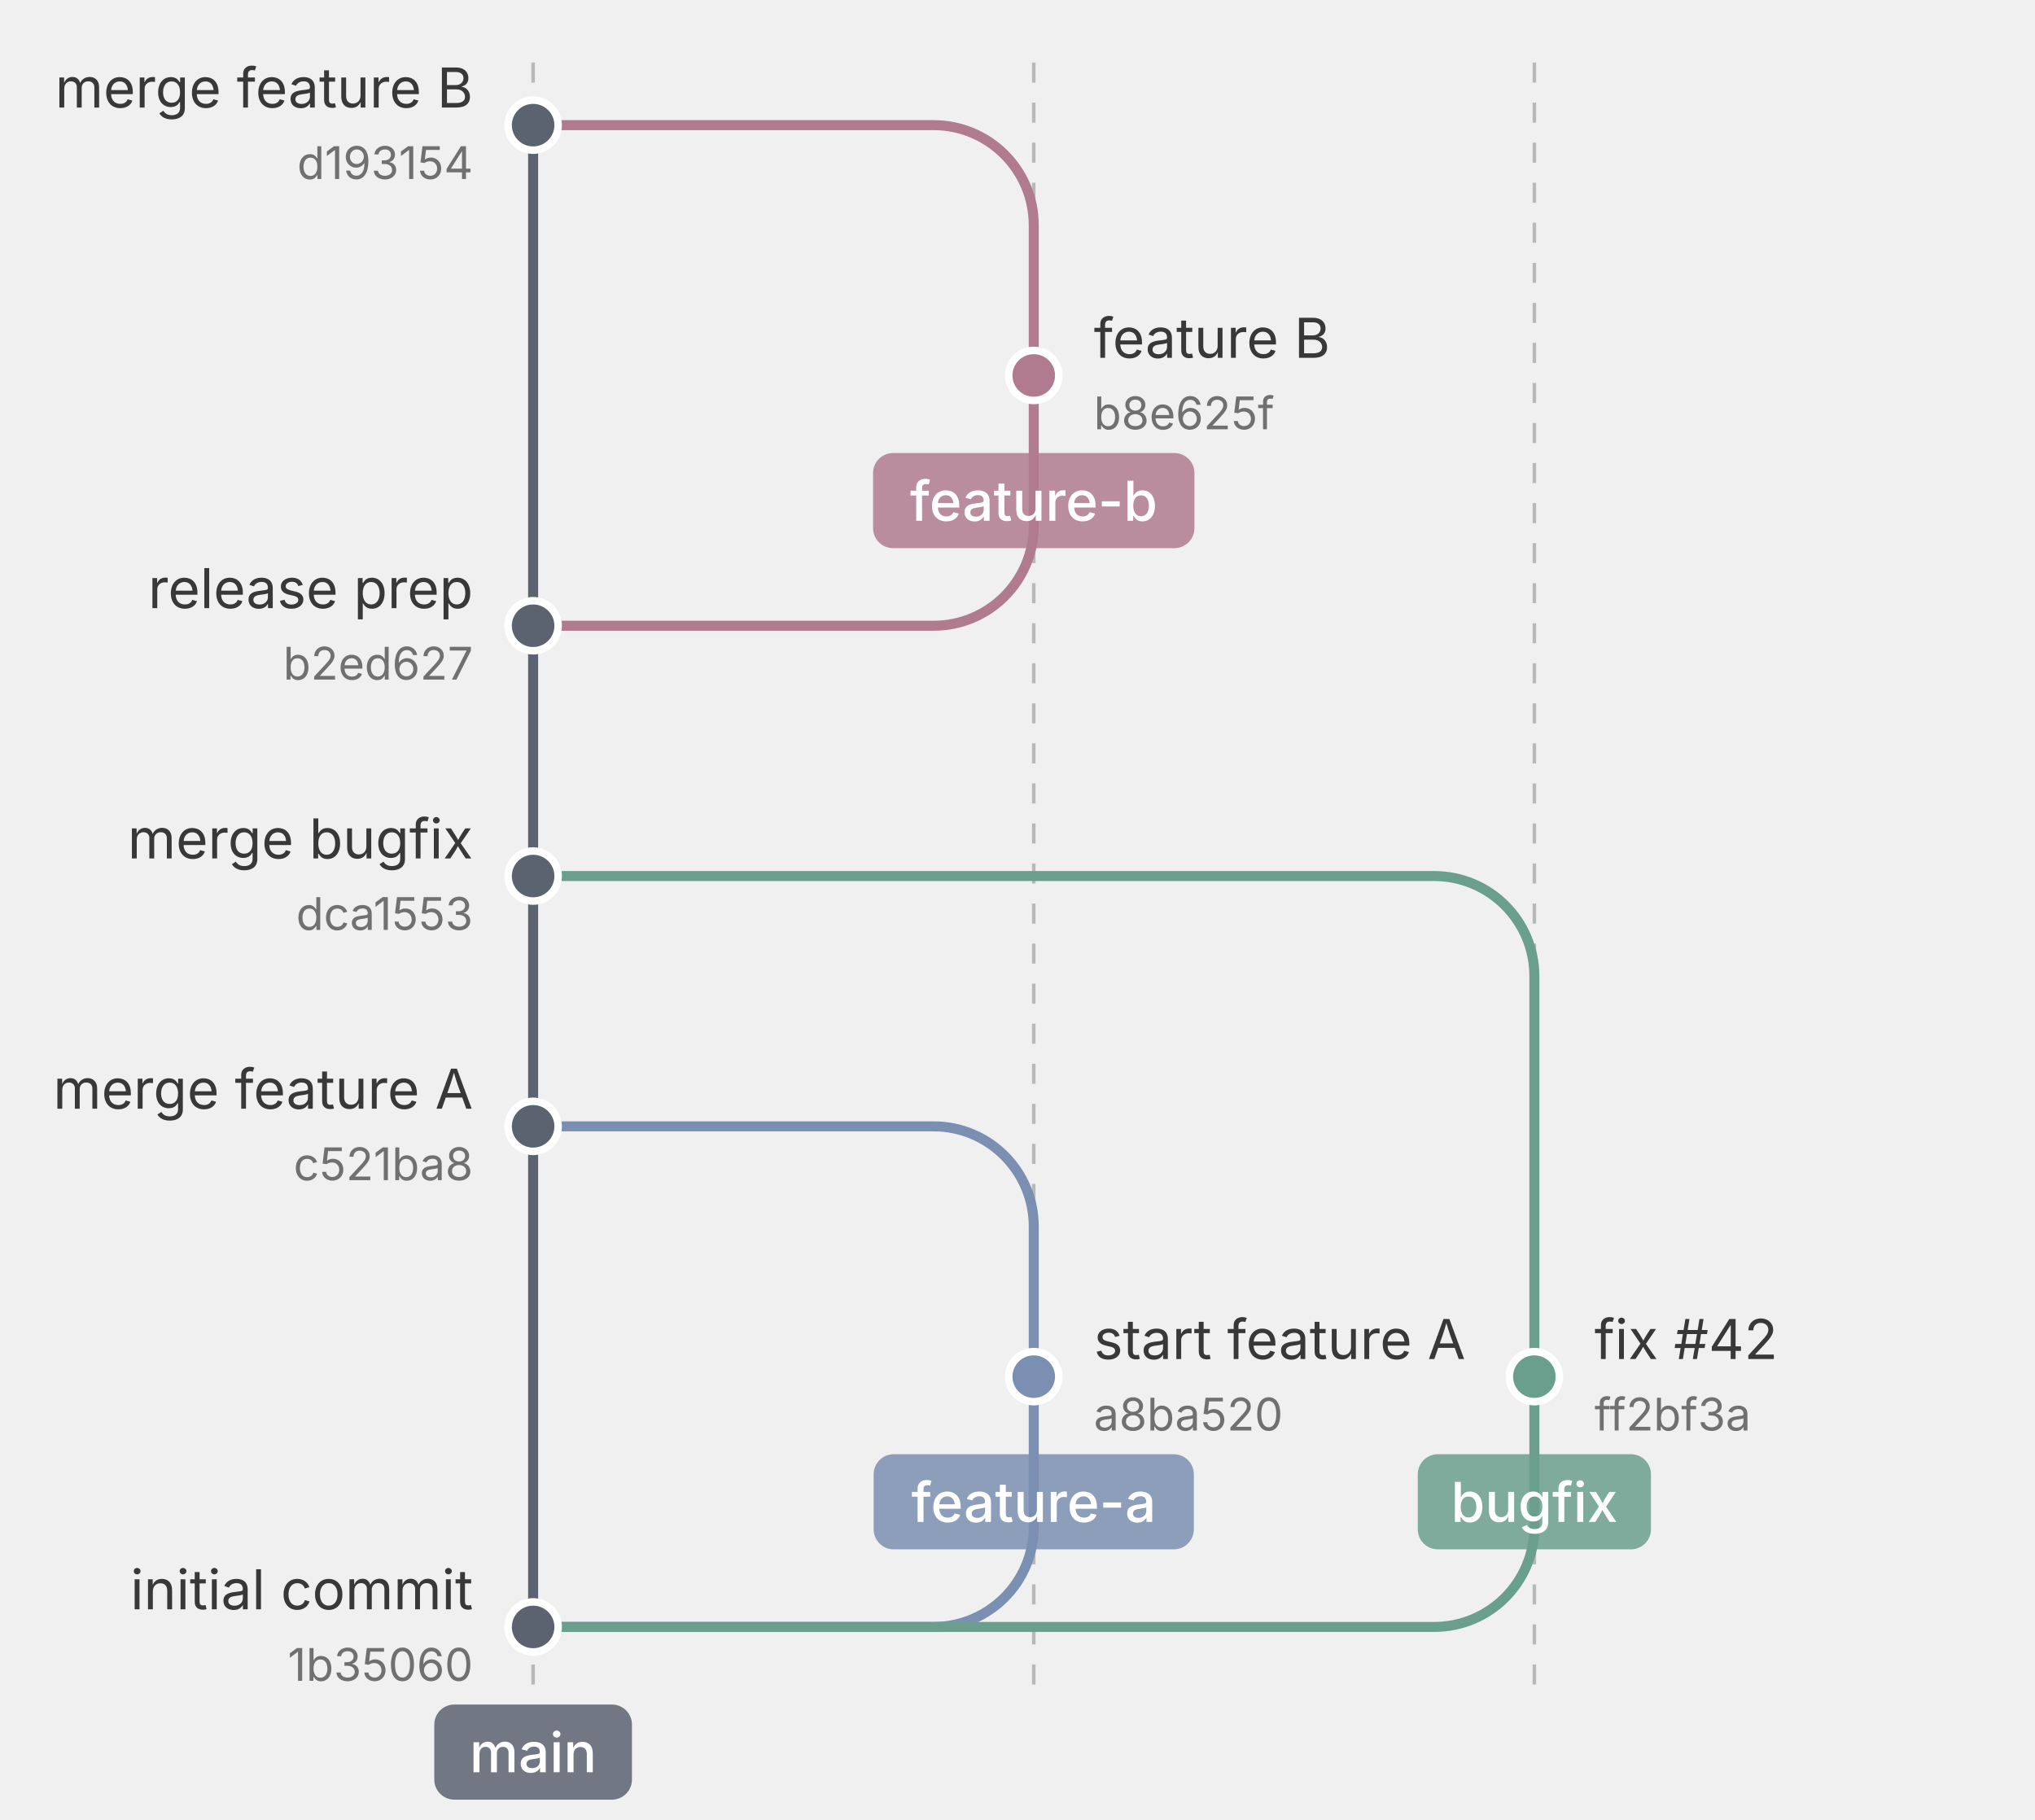
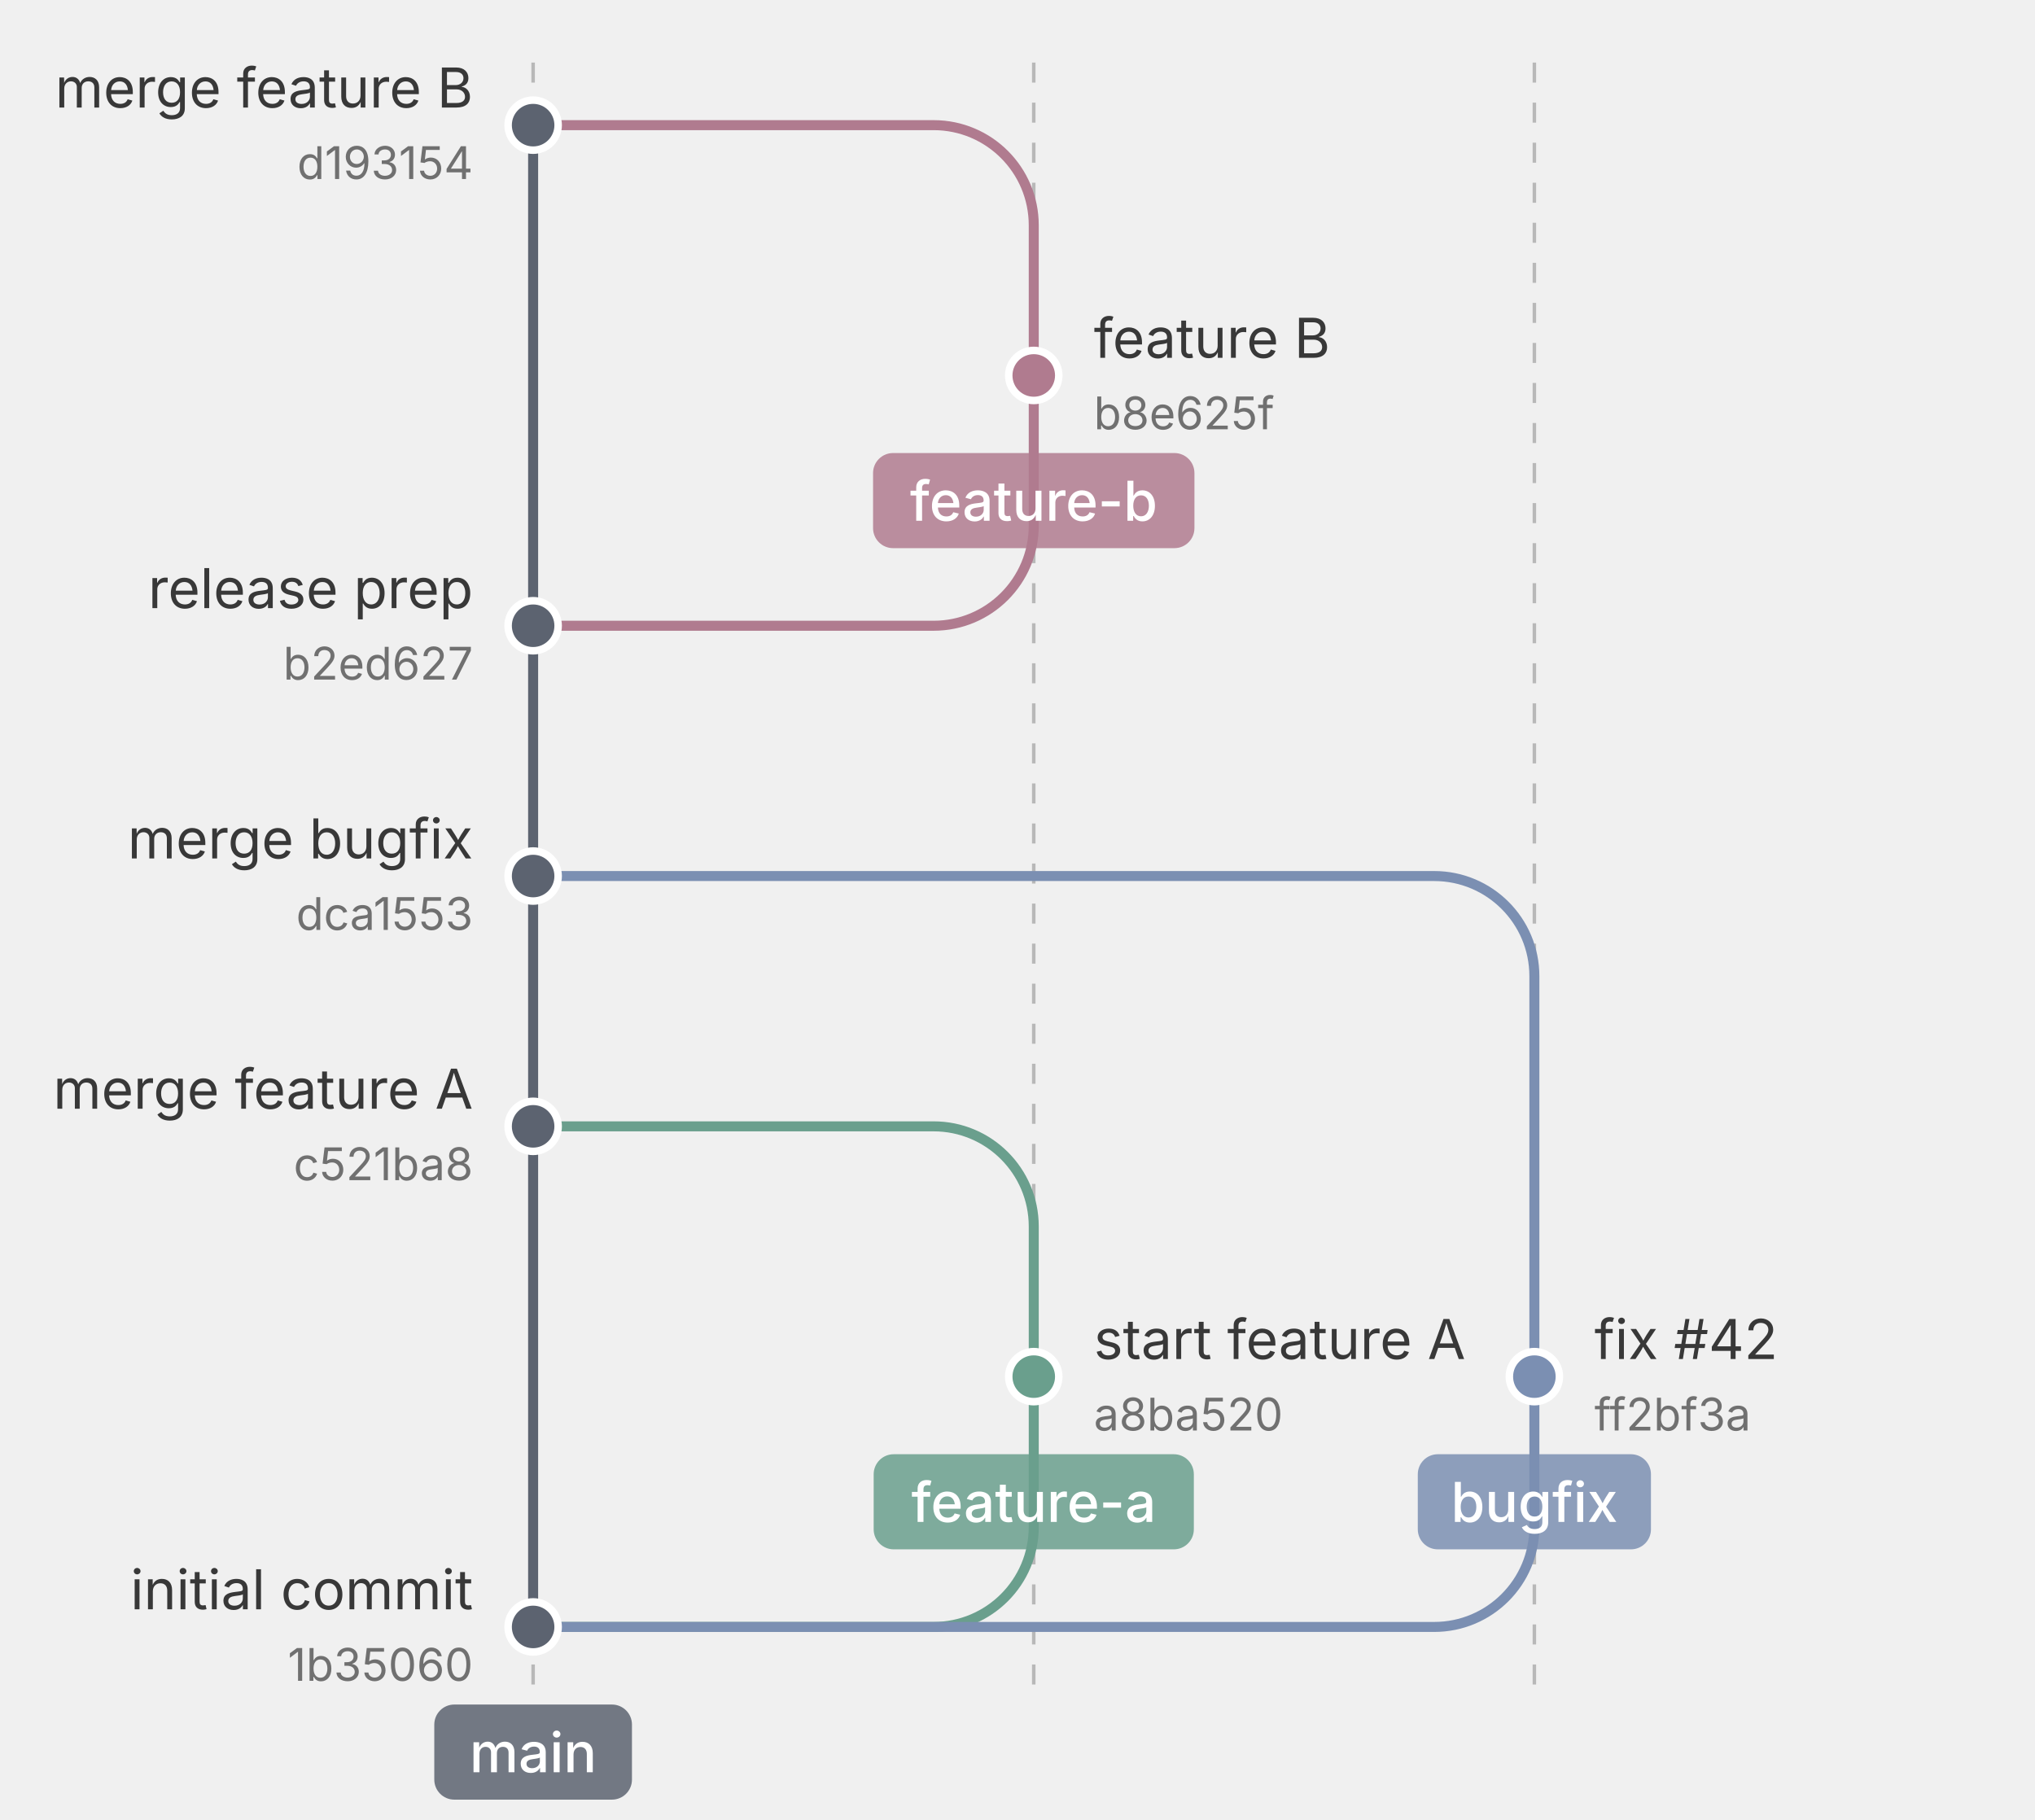
<svg xmlns="http://www.w3.org/2000/svg" width="406.492" height="363.5" viewBox="0 0 406.492 363.5">
  <defs>
</defs>
  <path d="M106.492,12.5 L106.492,337.5" stroke="#b8b8b8" stroke-width="0.7" stroke-dasharray="4,4" />
  <path d="M206.492,12.5 L206.492,337.5" stroke="#b8b8b8" stroke-width="0.7" stroke-dasharray="4,4" />
  <path d="M306.492,12.5 L306.492,337.5" stroke="#b8b8b8" stroke-width="0.7" stroke-dasharray="4,4" />
-   <path d="M106.492,325.0 L186.492,325.0 A20,20,0,0,0,206.492,305.0 L206.492,275.0" stroke="#7b8fb2" stroke-width="2" fill="none" stroke-linecap="round" />
-   <path d="M106.492,325.0 L286.492,325.0 A20,20,0,0,0,306.492,305.0 L306.492,275.0" stroke="#6a9f8d" stroke-width="2" fill="none" stroke-linecap="round" />
+   <path d="M106.492,325.0 L186.492,325.0 A20,20,0,0,0,206.492,305.0 L206.492,275.0" stroke="#6a9f8d" stroke-width="2" fill="none" stroke-linecap="round" />
+   <path d="M106.492,325.0 L286.492,325.0 A20,20,0,0,0,306.492,305.0 L306.492,275.0" stroke="#7b8fb2" stroke-width="2" fill="none" stroke-linecap="round" />
  <path d="M106.492,125.0 L186.492,125.0 A20,20,0,0,0,206.492,105.0 L206.492,75.0" stroke="#b07b8f" stroke-width="2" fill="none" stroke-linecap="round" />
-   <path d="M206.492,275.0 L206.492,245.0 A20,20,0,0,0,186.492,225.0 L106.492,225.0" stroke="#7b8fb2" stroke-width="2" fill="none" stroke-linecap="round" />
-   <path d="M306.492,275.0 L306.492,195.0 A20,20,0,0,0,286.492,175.0 L106.492,175.0" stroke="#6a9f8d" stroke-width="2" fill="none" stroke-linecap="round" />
+   <path d="M206.492,275.0 L206.492,245.0 A20,20,0,0,0,186.492,225.0 L106.492,225.0" stroke="#6a9f8d" stroke-width="2" fill="none" stroke-linecap="round" />
+   <path d="M306.492,275.0 L306.492,195.0 A20,20,0,0,0,286.492,175.0 L106.492,175.0" stroke="#7b8fb2" stroke-width="2" fill="none" stroke-linecap="round" />
  <path d="M206.492,75.0 L206.492,45.0 A20,20,0,0,0,186.492,25.0 L106.492,25.0" stroke="#b07b8f" stroke-width="2" fill="none" stroke-linecap="round" />
  <path d="M106.492,325.0 L106.492,25.0" stroke="#5c6370" stroke-width="2" stroke-linecap="round" />
  <rect x="86.75" y="340.5" width="39.484" height="19" rx="4" ry="4" fill="#5c6370" opacity="0.85" />
  <text x="106.492" y="350.0" font-size="11" text-anchor="middle" dominant-baseline="middle" fill="white" font-family="'Inter', 'Helvetica Neue', Helvetica, Arial, sans-serif" font-weight="500">main</text>
-   <rect x="174.515" y="290.5" width="63.955" height="19" rx="4" ry="4" fill="#7b8fb2" opacity="0.85" />
+   <rect x="174.515" y="290.5" width="63.955" height="19" rx="4" ry="4" fill="#6a9f8d" opacity="0.85" />
  <text x="206.492" y="300.0" font-size="11" text-anchor="middle" dominant-baseline="middle" fill="white" font-family="'Inter', 'Helvetica Neue', Helvetica, Arial, sans-serif" font-weight="500">feature-a</text>
-   <rect x="283.205" y="290.5" width="46.574" height="19" rx="4" ry="4" fill="#6a9f8d" opacity="0.85" />
+   <rect x="283.205" y="290.5" width="46.574" height="19" rx="4" ry="4" fill="#7b8fb2" opacity="0.85" />
  <text x="306.492" y="300.0" font-size="11" text-anchor="middle" dominant-baseline="middle" fill="white" font-family="'Inter', 'Helvetica Neue', Helvetica, Arial, sans-serif" font-weight="500">bugfix</text>
  <rect x="174.394" y="90.5" width="64.196" height="19" rx="4" ry="4" fill="#b07b8f" opacity="0.85" />
  <text x="206.492" y="100.0" font-size="11" text-anchor="middle" dominant-baseline="middle" fill="white" font-family="'Inter', 'Helvetica Neue', Helvetica, Arial, sans-serif" font-weight="500">feature-b</text>
  <circle cx="106.492" cy="325.0" r="5" fill="#5c6370" stroke="white" stroke-width="1.5" />
-   <circle cx="206.492" cy="275.0" r="5" fill="#7b8fb2" stroke="white" stroke-width="1.5" />
-   <circle cx="306.492" cy="275.0" r="5" fill="#6a9f8d" stroke="white" stroke-width="1.5" />
+   <circle cx="206.492" cy="275.0" r="5" fill="#6a9f8d" stroke="white" stroke-width="1.5" />
+   <circle cx="306.492" cy="275.0" r="5" fill="#7b8fb2" stroke="white" stroke-width="1.5" />
  <circle cx="106.492" cy="225.0" r="5" fill="#5c6370" stroke="white" stroke-width="1.5" />
  <circle cx="106.492" cy="175.0" r="5" fill="#5c6370" stroke="white" stroke-width="1.5" />
  <circle cx="106.492" cy="125.0" r="5" fill="#5c6370" stroke="white" stroke-width="1.5" />
  <circle cx="206.492" cy="75.0" r="5" fill="#b07b8f" stroke="white" stroke-width="1.5" />
  <circle cx="106.492" cy="25.0" r="5" fill="#5c6370" stroke="white" stroke-width="1.5" />
  <text x="94.492" y="317.5" font-size="11" text-anchor="end" dominant-baseline="middle" fill="#383838" font-family="'Inter', 'Helvetica Neue', Helvetica, Arial, sans-serif" font-weight="400">initial commit</text>
  <text x="94.492" y="332.5" font-size="9" text-anchor="end" dominant-baseline="middle" fill="#707070" font-family="'Inter', 'Helvetica Neue', Helvetica, Arial, sans-serif" font-weight="400">1b35060</text>
  <text x="218.492" y="267.5" font-size="11" text-anchor="start" dominant-baseline="middle" fill="#383838" font-family="'Inter', 'Helvetica Neue', Helvetica, Arial, sans-serif" font-weight="400">start feature A</text>
  <text x="218.492" y="282.5" font-size="9" text-anchor="start" dominant-baseline="middle" fill="#707070" font-family="'Inter', 'Helvetica Neue', Helvetica, Arial, sans-serif" font-weight="400">a8ba520</text>
  <text x="318.492" y="267.5" font-size="11" text-anchor="start" dominant-baseline="middle" fill="#383838" font-family="'Inter', 'Helvetica Neue', Helvetica, Arial, sans-serif" font-weight="400">fix #42</text>
  <text x="318.492" y="282.5" font-size="9" text-anchor="start" dominant-baseline="middle" fill="#707070" font-family="'Inter', 'Helvetica Neue', Helvetica, Arial, sans-serif" font-weight="400">ff2bf3a</text>
  <text x="94.492" y="217.5" font-size="11" text-anchor="end" dominant-baseline="middle" fill="#383838" font-family="'Inter', 'Helvetica Neue', Helvetica, Arial, sans-serif" font-weight="400">merge feature A</text>
  <text x="94.492" y="232.5" font-size="9" text-anchor="end" dominant-baseline="middle" fill="#707070" font-family="'Inter', 'Helvetica Neue', Helvetica, Arial, sans-serif" font-weight="400">c521ba8</text>
  <text x="94.492" y="167.5" font-size="11" text-anchor="end" dominant-baseline="middle" fill="#383838" font-family="'Inter', 'Helvetica Neue', Helvetica, Arial, sans-serif" font-weight="400">merge bugfix</text>
  <text x="94.492" y="182.5" font-size="9" text-anchor="end" dominant-baseline="middle" fill="#707070" font-family="'Inter', 'Helvetica Neue', Helvetica, Arial, sans-serif" font-weight="400">dca1553</text>
  <text x="94.492" y="117.5" font-size="11" text-anchor="end" dominant-baseline="middle" fill="#383838" font-family="'Inter', 'Helvetica Neue', Helvetica, Arial, sans-serif" font-weight="400">release prep</text>
  <text x="94.492" y="132.5" font-size="9" text-anchor="end" dominant-baseline="middle" fill="#707070" font-family="'Inter', 'Helvetica Neue', Helvetica, Arial, sans-serif" font-weight="400">b2ed627</text>
  <text x="218.492" y="67.5" font-size="11" text-anchor="start" dominant-baseline="middle" fill="#383838" font-family="'Inter', 'Helvetica Neue', Helvetica, Arial, sans-serif" font-weight="400">feature B</text>
  <text x="218.492" y="82.5" font-size="9" text-anchor="start" dominant-baseline="middle" fill="#707070" font-family="'Inter', 'Helvetica Neue', Helvetica, Arial, sans-serif" font-weight="400">b8e625f</text>
  <text x="94.492" y="17.5" font-size="11" text-anchor="end" dominant-baseline="middle" fill="#383838" font-family="'Inter', 'Helvetica Neue', Helvetica, Arial, sans-serif" font-weight="400">merge feature B</text>
  <text x="94.492" y="32.5" font-size="9" text-anchor="end" dominant-baseline="middle" fill="#707070" font-family="'Inter', 'Helvetica Neue', Helvetica, Arial, sans-serif" font-weight="400">d193154</text>
</svg>
